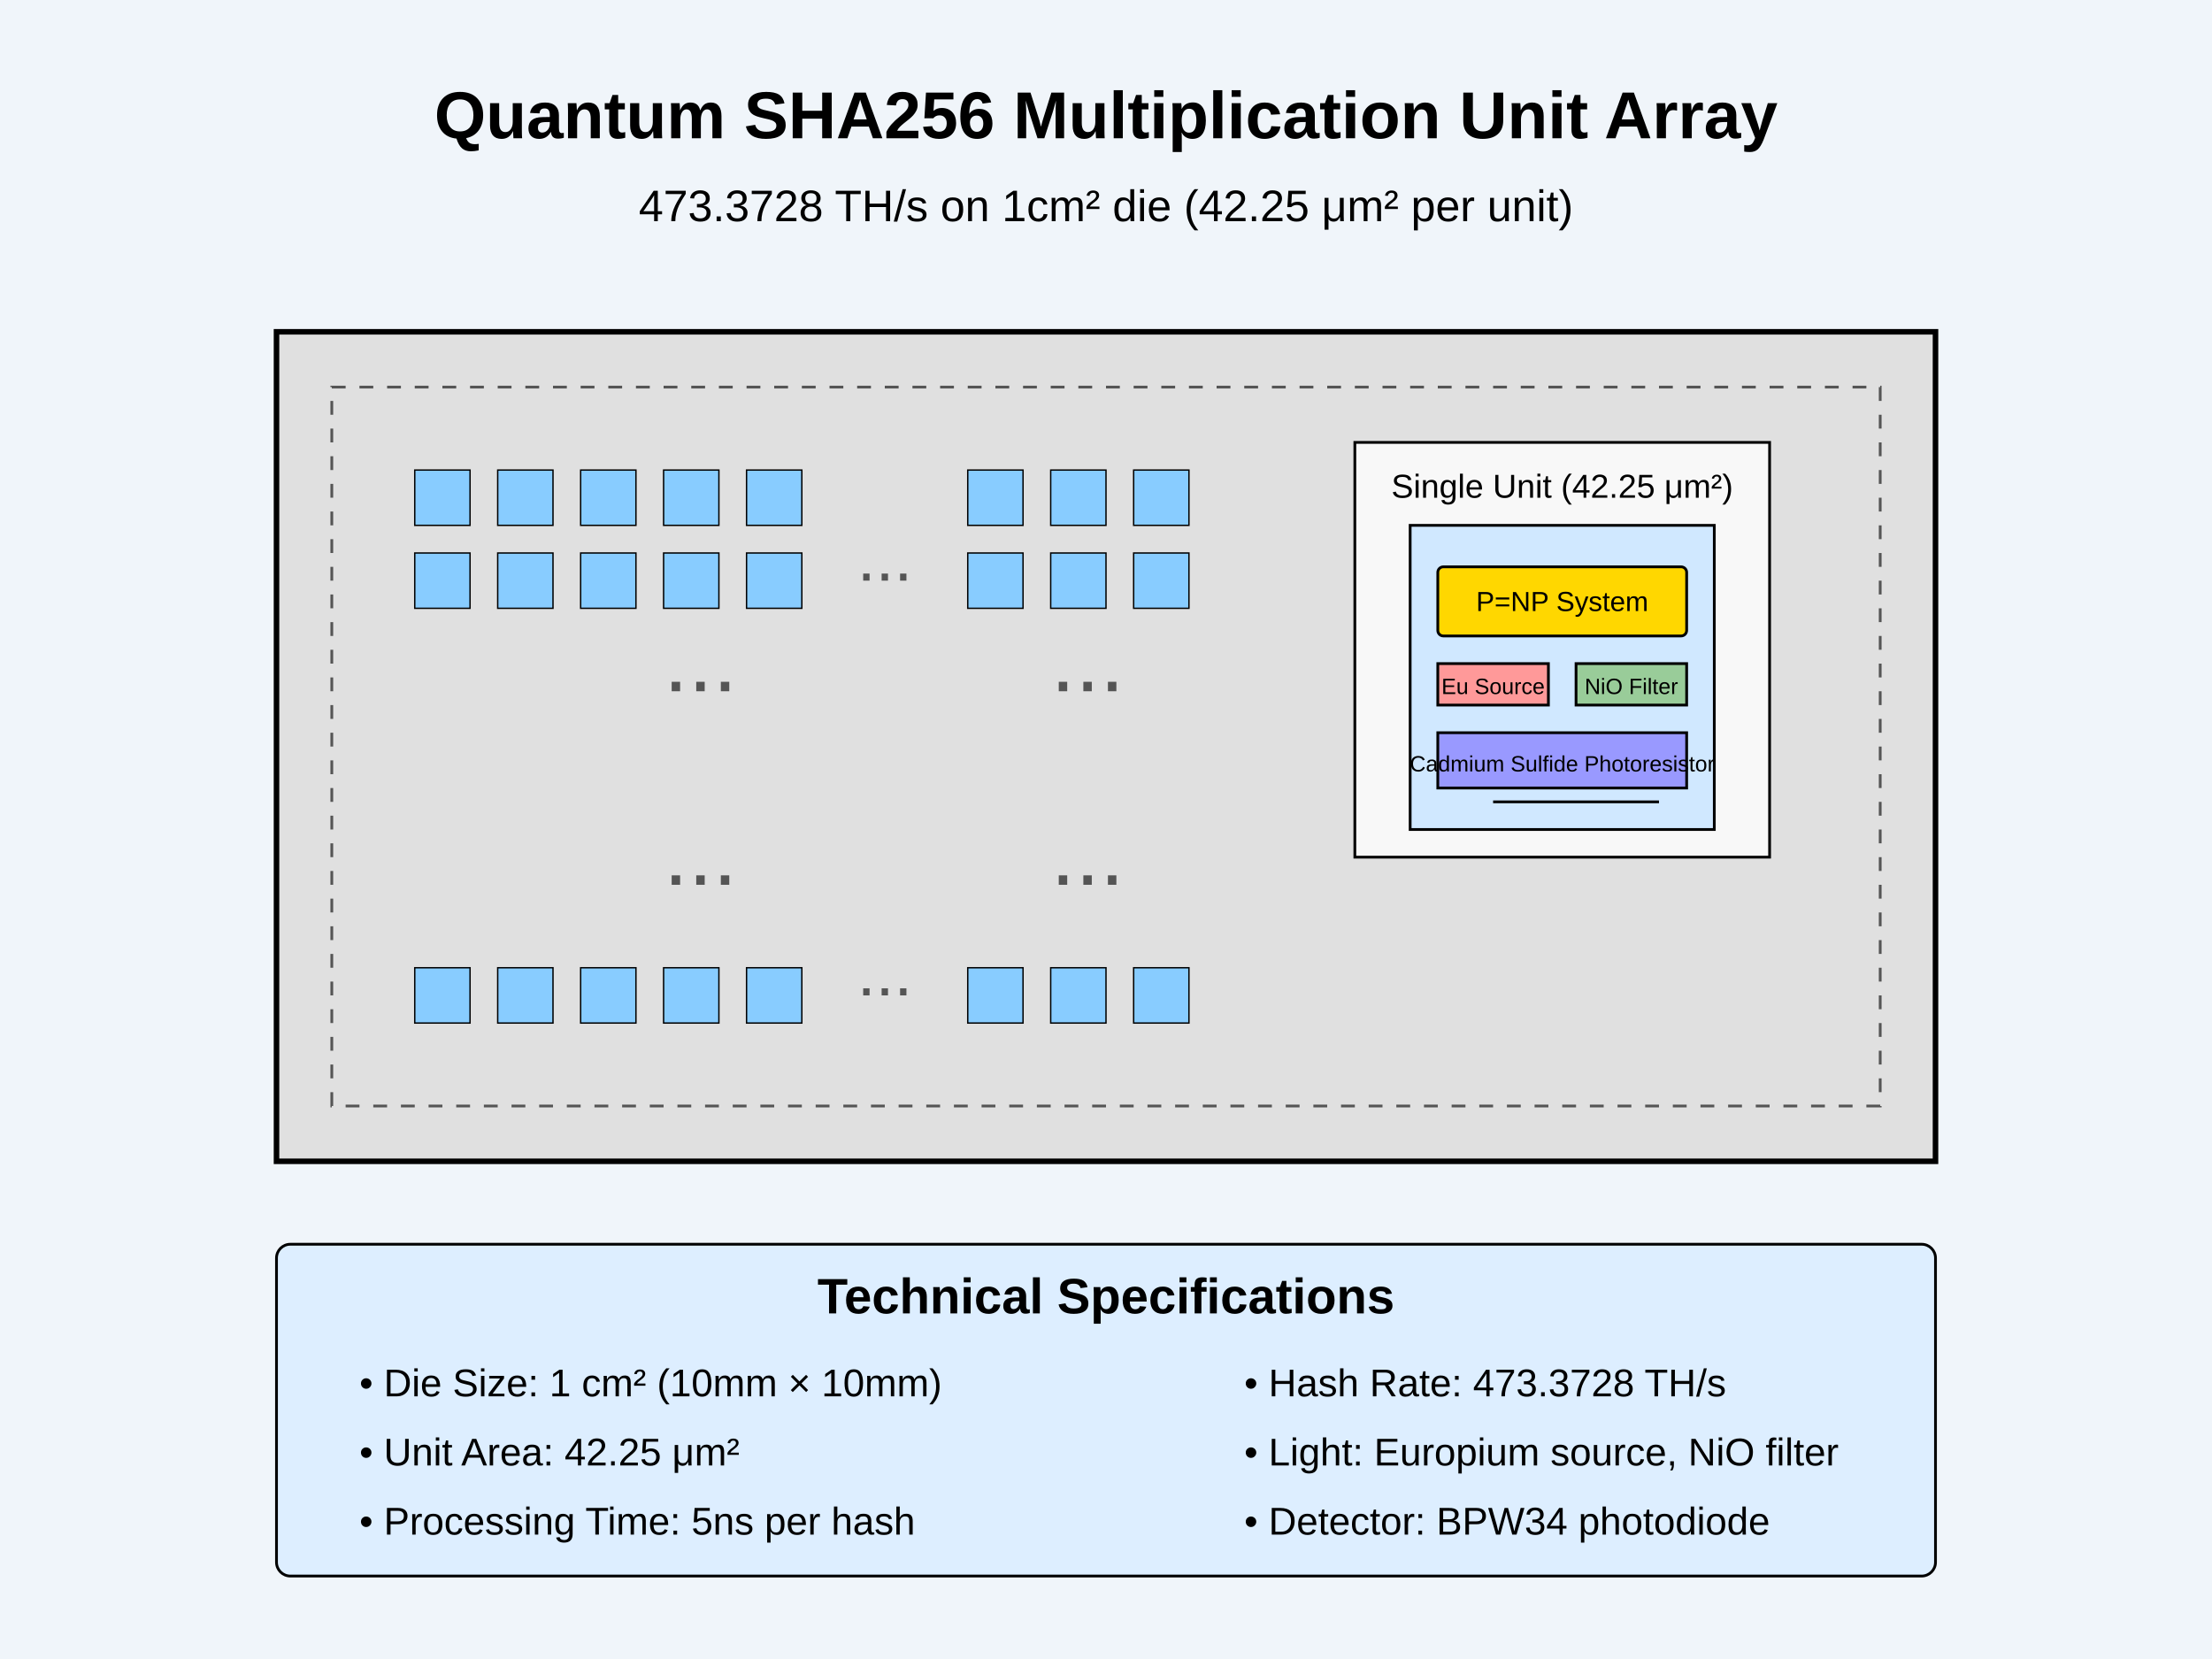
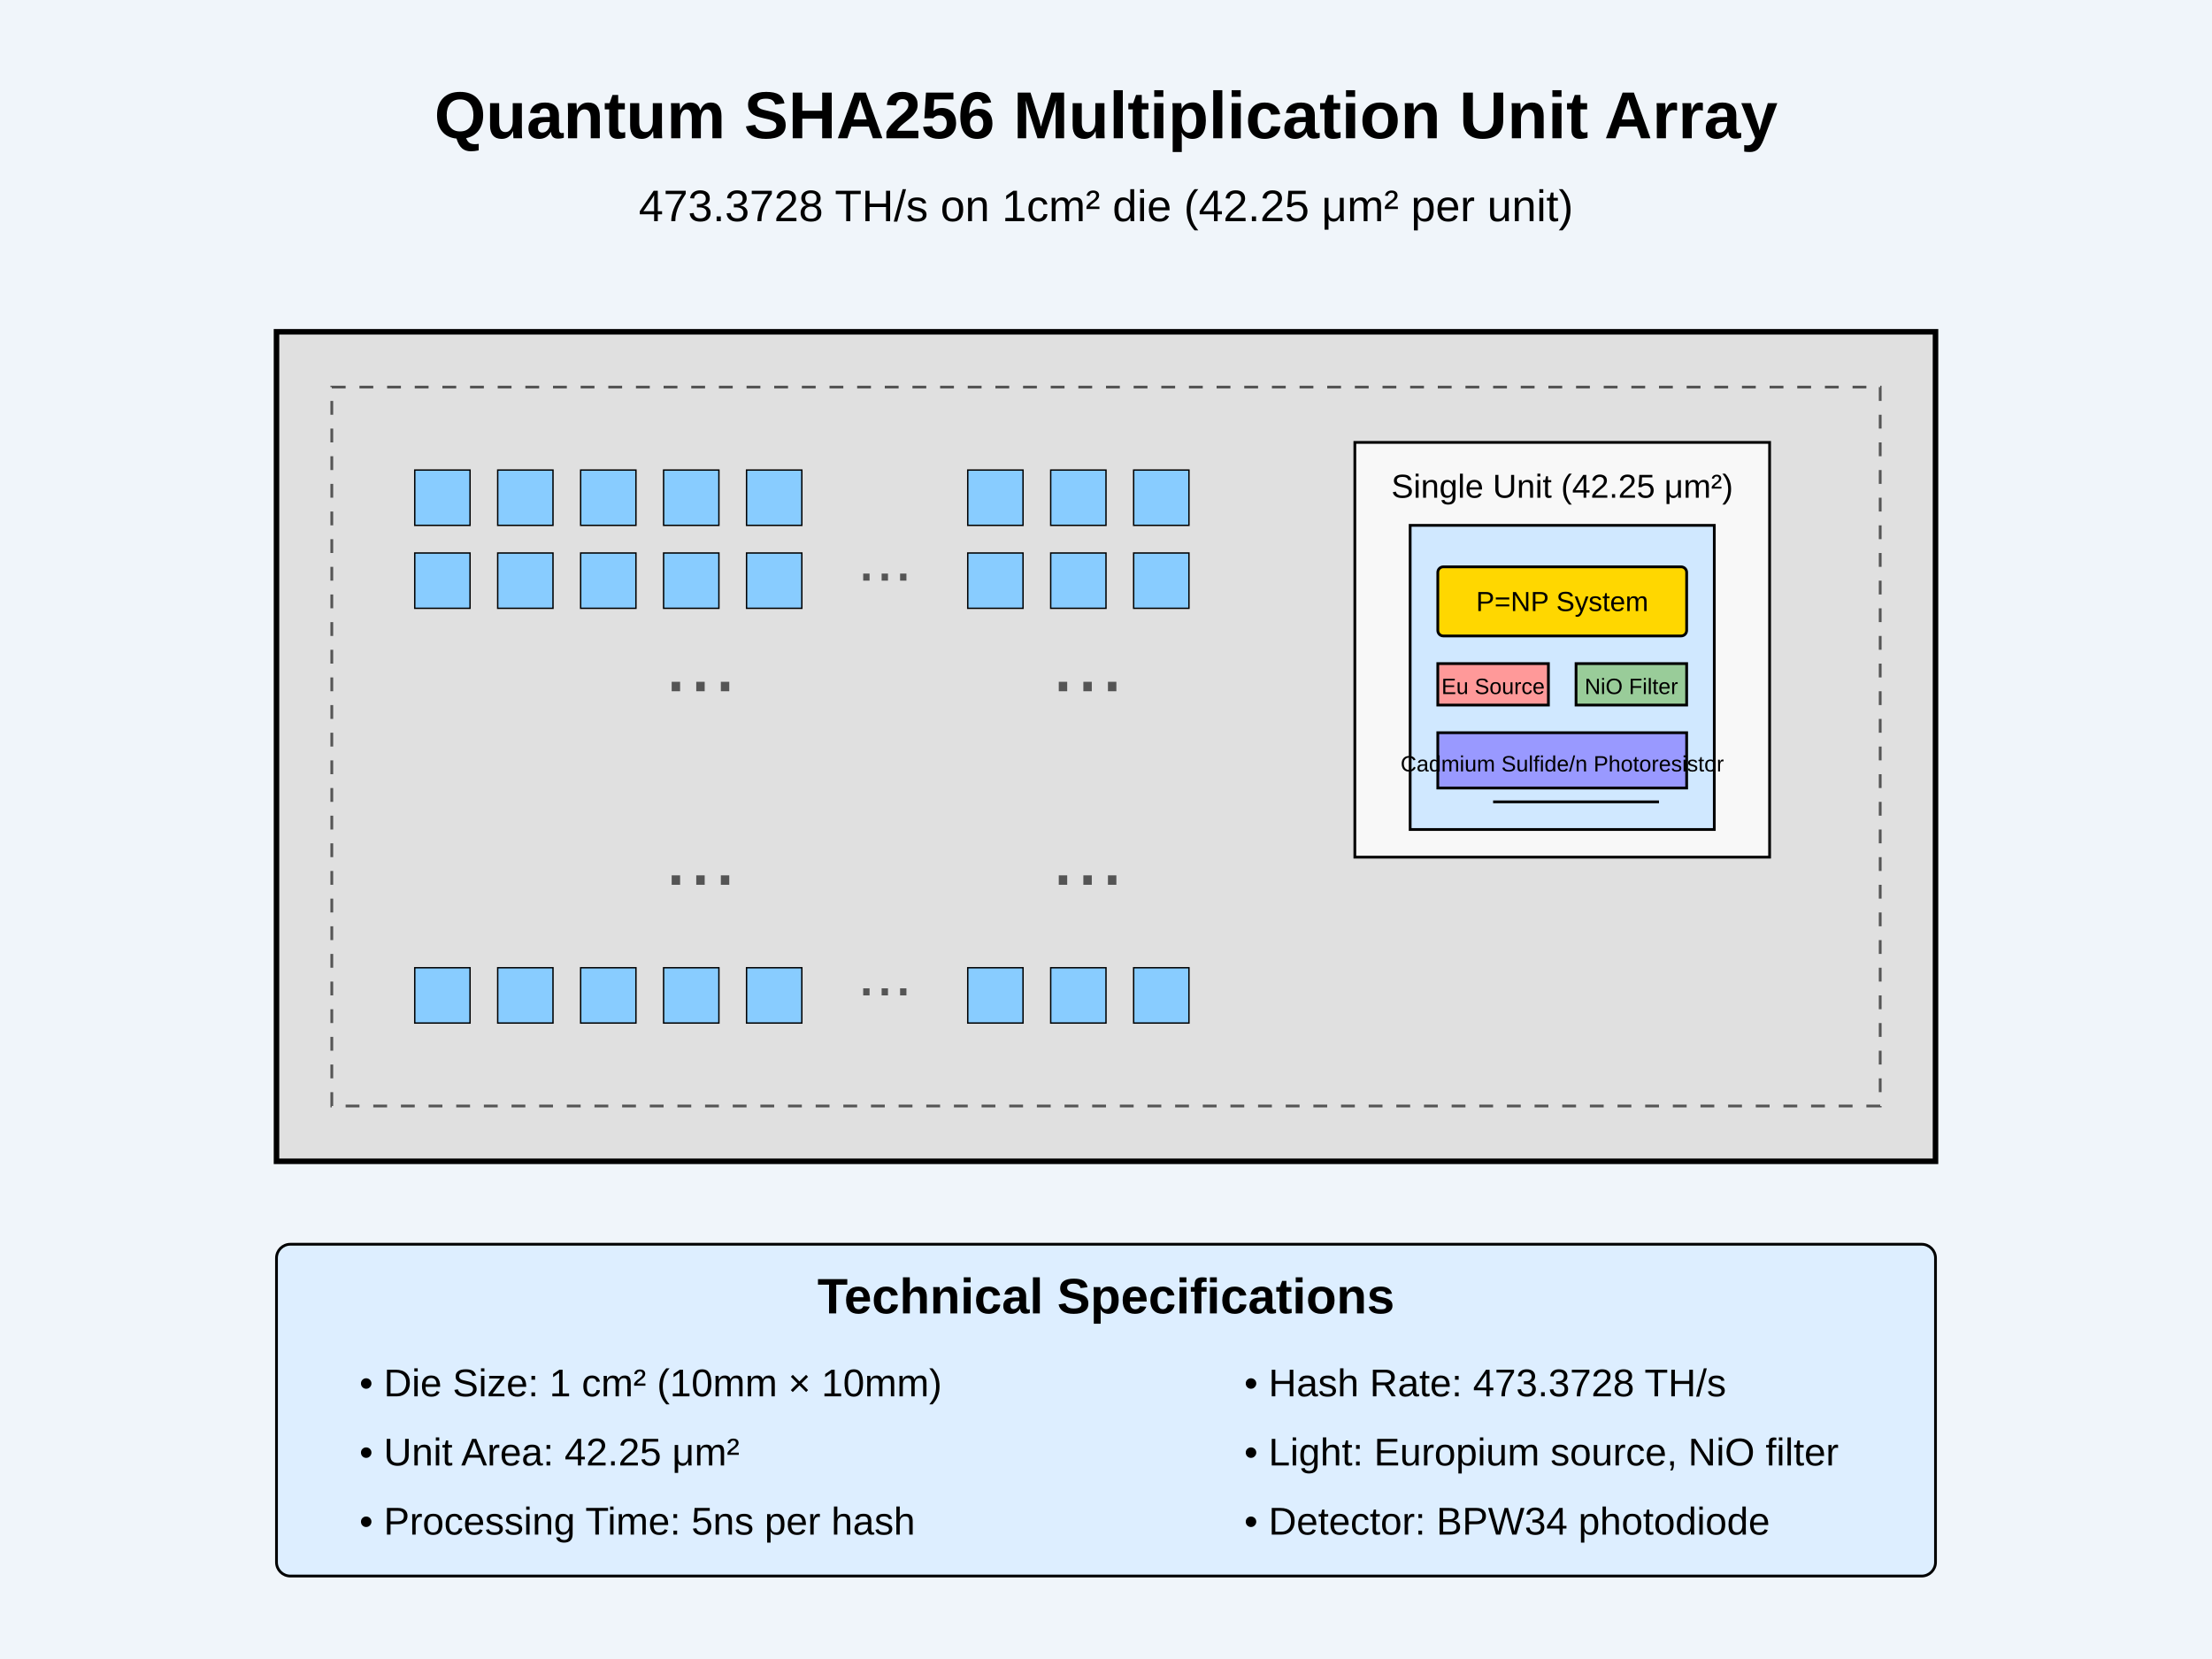
<svg xmlns="http://www.w3.org/2000/svg" viewBox="0 0 800 600">
  <rect x="0" y="0" width="800" height="600" fill="#f0f5fa" />
  <text x="400" y="50" font-family="Arial" font-size="24" text-anchor="middle" font-weight="bold">Quantum SHA256 Multiplication Unit Array</text>
  <text x="400" y="80" font-family="Arial" font-size="16" text-anchor="middle">473.3728 TH/s on 1cm² die (42.25 μm² per unit)</text>
  <rect x="100" y="120" width="600" height="300" fill="#e0e0e0" stroke="#000" stroke-width="2" />
  <g id="multiplication-units">
    <g id="unit-grid">
      <rect x="120" y="140" width="560" height="260" fill="none" stroke="#555" stroke-width="1" stroke-dasharray="5,5" />
      <g>
        <rect x="150" y="170" width="20" height="20" fill="#88ccff" stroke="#000" stroke-width="0.5" />
        <rect x="180" y="170" width="20" height="20" fill="#88ccff" stroke="#000" stroke-width="0.5" />
        <rect x="210" y="170" width="20" height="20" fill="#88ccff" stroke="#000" stroke-width="0.5" />
        <rect x="240" y="170" width="20" height="20" fill="#88ccff" stroke="#000" stroke-width="0.5" />
        <rect x="270" y="170" width="20" height="20" fill="#88ccff" stroke="#000" stroke-width="0.5" />
        <rect x="150" y="200" width="20" height="20" fill="#88ccff" stroke="#000" stroke-width="0.5" />
        <rect x="180" y="200" width="20" height="20" fill="#88ccff" stroke="#000" stroke-width="0.5" />
        <rect x="210" y="200" width="20" height="20" fill="#88ccff" stroke="#000" stroke-width="0.5" />
        <rect x="240" y="200" width="20" height="20" fill="#88ccff" stroke="#000" stroke-width="0.5" />
        <rect x="270" y="200" width="20" height="20" fill="#88ccff" stroke="#000" stroke-width="0.5" />
        <text x="310" y="210" font-family="Arial" font-size="24" fill="#555">...</text>
        <rect x="350" y="170" width="20" height="20" fill="#88ccff" stroke="#000" stroke-width="0.5" />
        <rect x="380" y="170" width="20" height="20" fill="#88ccff" stroke="#000" stroke-width="0.5" />
        <rect x="410" y="170" width="20" height="20" fill="#88ccff" stroke="#000" stroke-width="0.5" />
        <rect x="350" y="200" width="20" height="20" fill="#88ccff" stroke="#000" stroke-width="0.5" />
        <rect x="380" y="200" width="20" height="20" fill="#88ccff" stroke="#000" stroke-width="0.5" />
        <rect x="410" y="200" width="20" height="20" fill="#88ccff" stroke="#000" stroke-width="0.5" />
        <rect x="490" y="160" width="150" height="150" fill="#f8f8f8" stroke="#000" stroke-width="1" />
        <text x="565" y="180" font-family="Arial" font-size="12" text-anchor="middle">Single Unit (42.25 μm²)</text>
        <rect x="510" y="190" width="110" height="110" fill="#d0e8ff" stroke="#000" stroke-width="1" />
        <rect x="520" y="205" width="90" height="25" fill="#ffd700" stroke="#000" stroke-width="1" rx="2" ry="2" />
        <text x="565" y="221" font-family="Arial" font-size="10" text-anchor="middle">P=NP System</text>
        <rect x="520" y="240" width="40" height="15" fill="#ff9999" stroke="#000" stroke-width="1" />
        <text x="540" y="251" font-family="Arial" font-size="8" text-anchor="middle">Eu Source</text>
        <rect x="570" y="240" width="40" height="15" fill="#99cc99" stroke="#000" stroke-width="1" />
        <text x="590" y="251" font-family="Arial" font-size="8" text-anchor="middle">NiO Filter</text>
        <rect x="520" y="265" width="90" height="20" fill="#9999ff" stroke="#000" stroke-width="1" />
-         <text x="565" y="279" font-family="Arial" font-size="8" text-anchor="middle">Cadmium Sulfide Photoresistor</text>
+         <text x="565" y="279" font-family="Arial" font-size="8" text-anchor="middle">Cadmium Sulfide/n Photoresistor</text>
        <line x1="540" y1="290" x2="600" y2="290" stroke="#000" stroke-width="1" />
      </g>
      <text x="240" y="250" font-family="Arial" font-size="32" fill="#555">...</text>
      <text x="380" y="250" font-family="Arial" font-size="32" fill="#555">...</text>
      <text x="240" y="320" font-family="Arial" font-size="32" fill="#555">...</text>
      <text x="380" y="320" font-family="Arial" font-size="32" fill="#555">...</text>
      <rect x="150" y="350" width="20" height="20" fill="#88ccff" stroke="#000" stroke-width="0.5" />
      <rect x="180" y="350" width="20" height="20" fill="#88ccff" stroke="#000" stroke-width="0.5" />
      <rect x="210" y="350" width="20" height="20" fill="#88ccff" stroke="#000" stroke-width="0.5" />
      <rect x="240" y="350" width="20" height="20" fill="#88ccff" stroke="#000" stroke-width="0.5" />
      <rect x="270" y="350" width="20" height="20" fill="#88ccff" stroke="#000" stroke-width="0.5" />
      <text x="310" y="360" font-family="Arial" font-size="24" fill="#555">...</text>
      <rect x="350" y="350" width="20" height="20" fill="#88ccff" stroke="#000" stroke-width="0.5" />
      <rect x="380" y="350" width="20" height="20" fill="#88ccff" stroke="#000" stroke-width="0.5" />
      <rect x="410" y="350" width="20" height="20" fill="#88ccff" stroke="#000" stroke-width="0.5" />
    </g>
  </g>
  <g id="specifications">
    <rect x="100" y="450" width="600" height="120" fill="#ddeeff" stroke="#000" stroke-width="1" rx="5" ry="5" />
    <text x="400" y="475" font-family="Arial" font-size="18" text-anchor="middle" font-weight="bold">Technical Specifications</text>
    <text x="130" y="505" font-family="Arial" font-size="14">• Die Size: 1 cm² (10mm × 10mm)</text>
    <text x="130" y="530" font-family="Arial" font-size="14">• Unit Area: 42.25 μm²</text>
    <text x="130" y="555" font-family="Arial" font-size="14">• Processing Time: 5ns per hash</text>
    <text x="450" y="505" font-family="Arial" font-size="14">• Hash Rate: 473.3728 TH/s</text>
    <text x="450" y="530" font-family="Arial" font-size="14">• Light: Europium source, NiO filter</text>
    <text x="450" y="555" font-family="Arial" font-size="14">• Detector: BPW34 photodiode</text>
  </g>
</svg>
